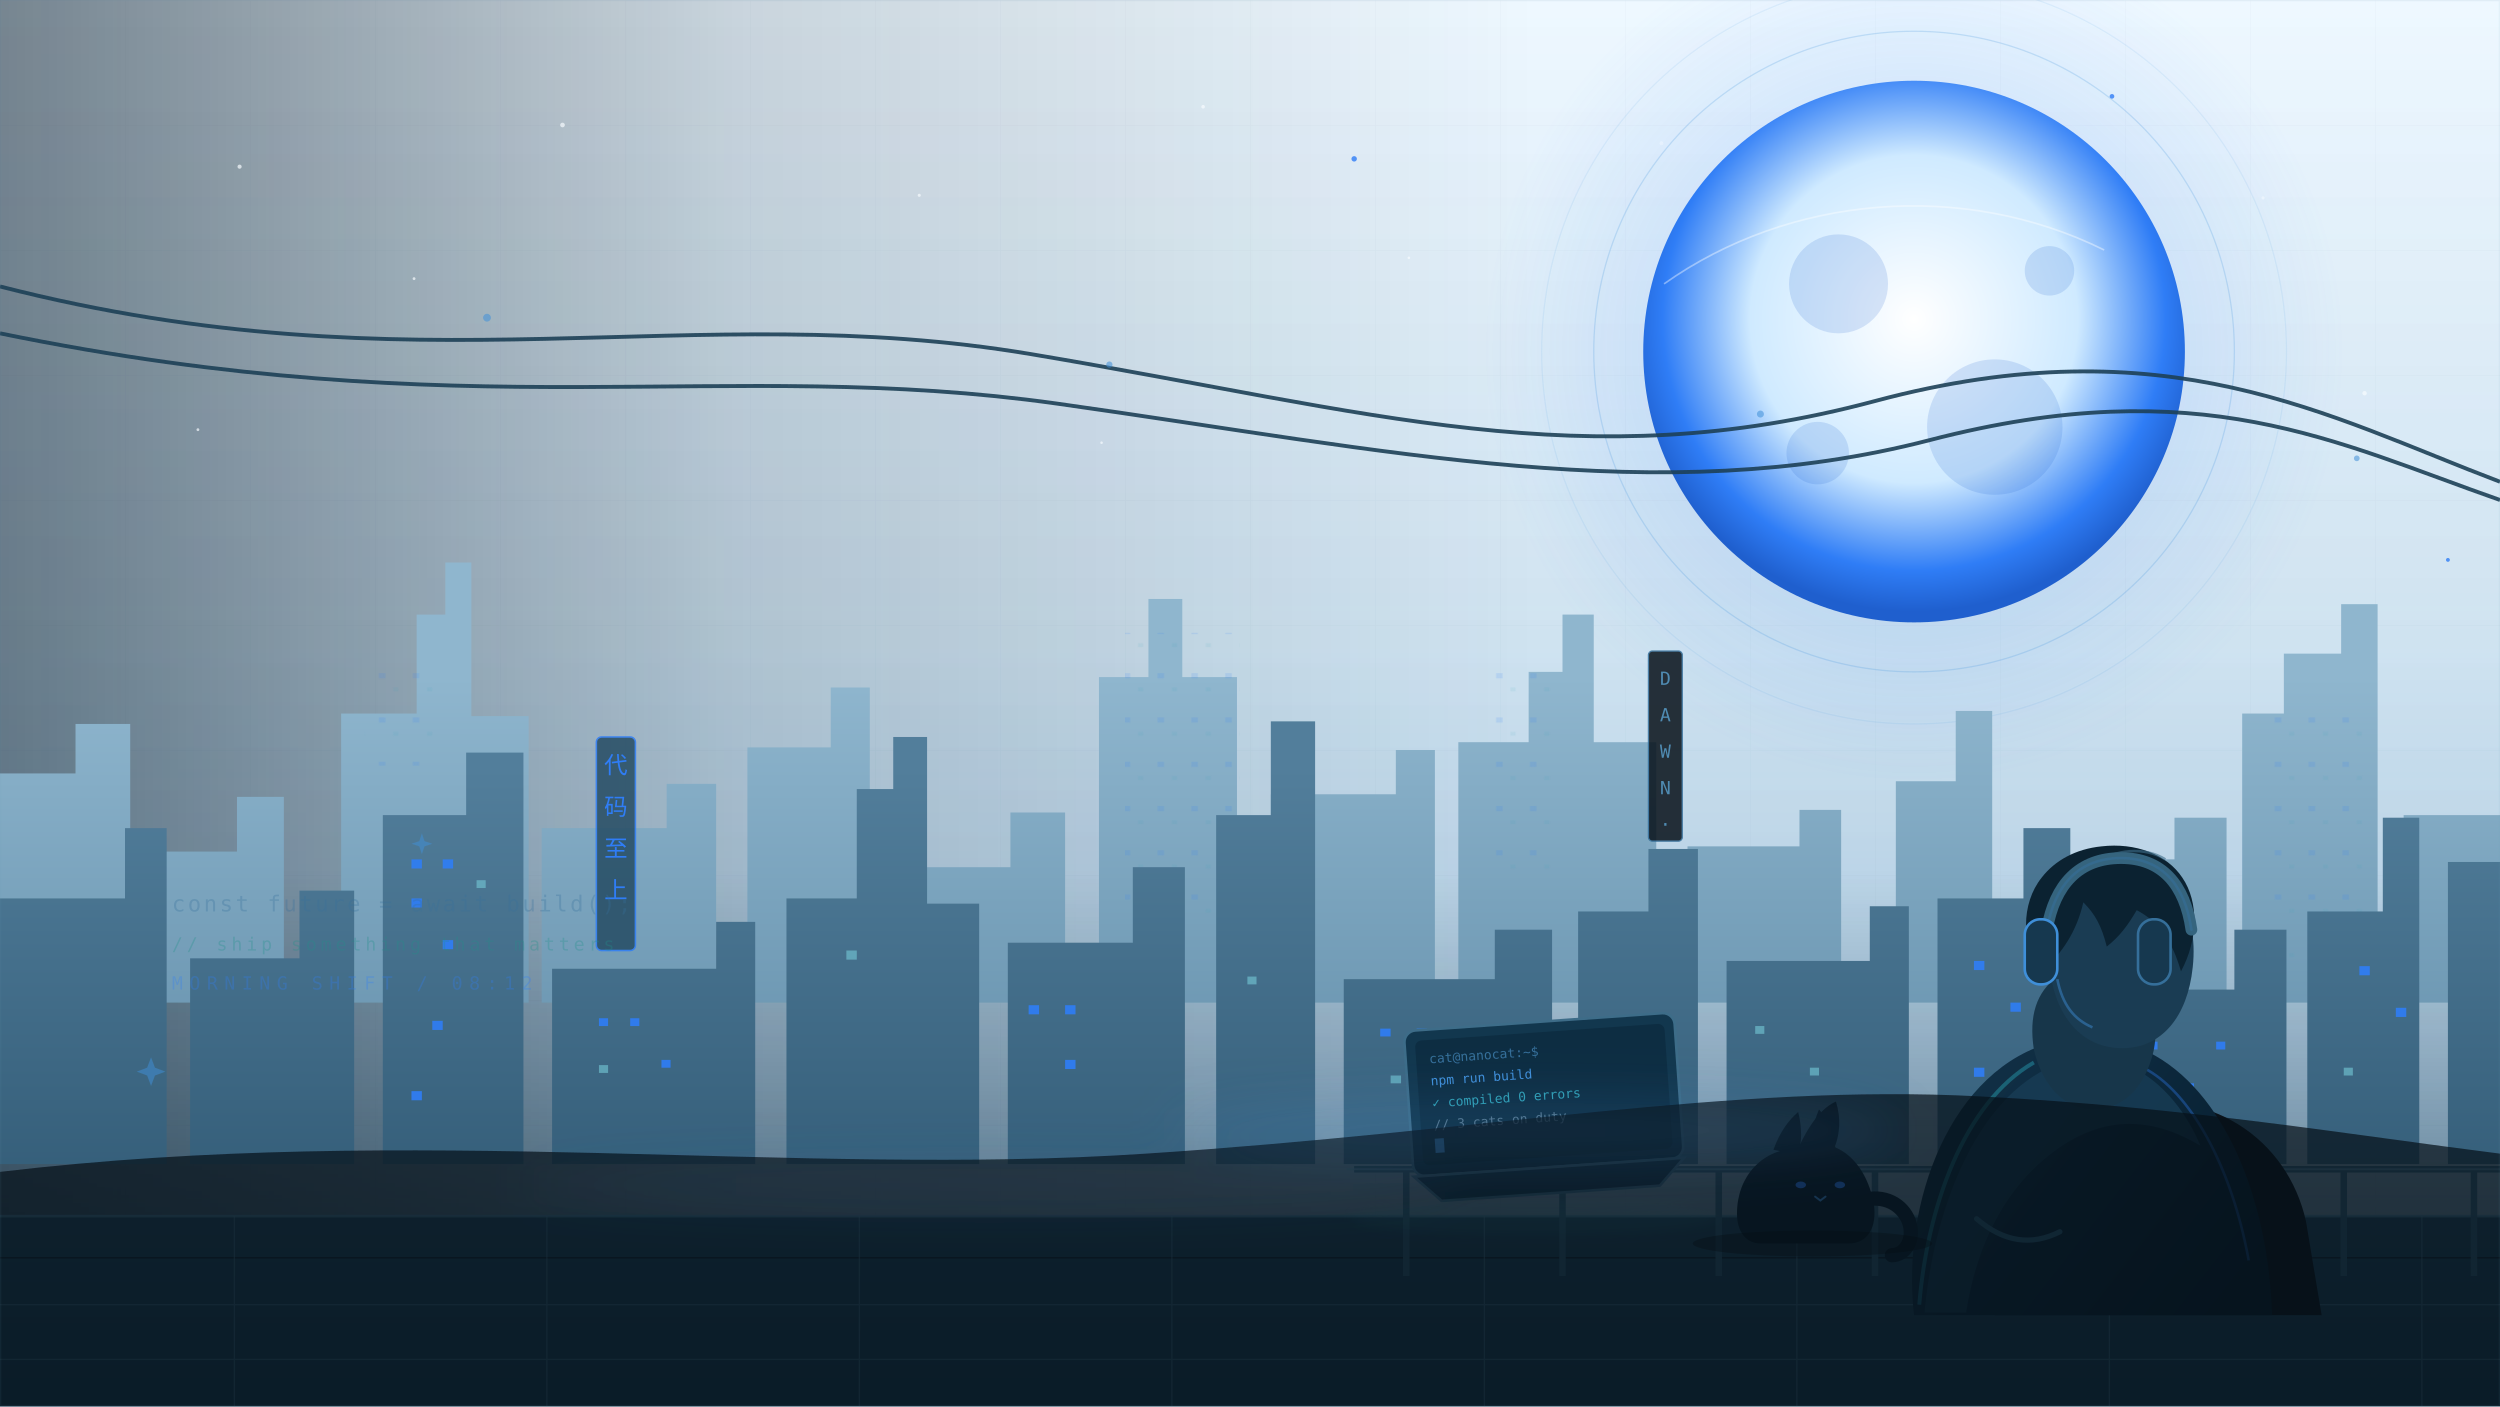
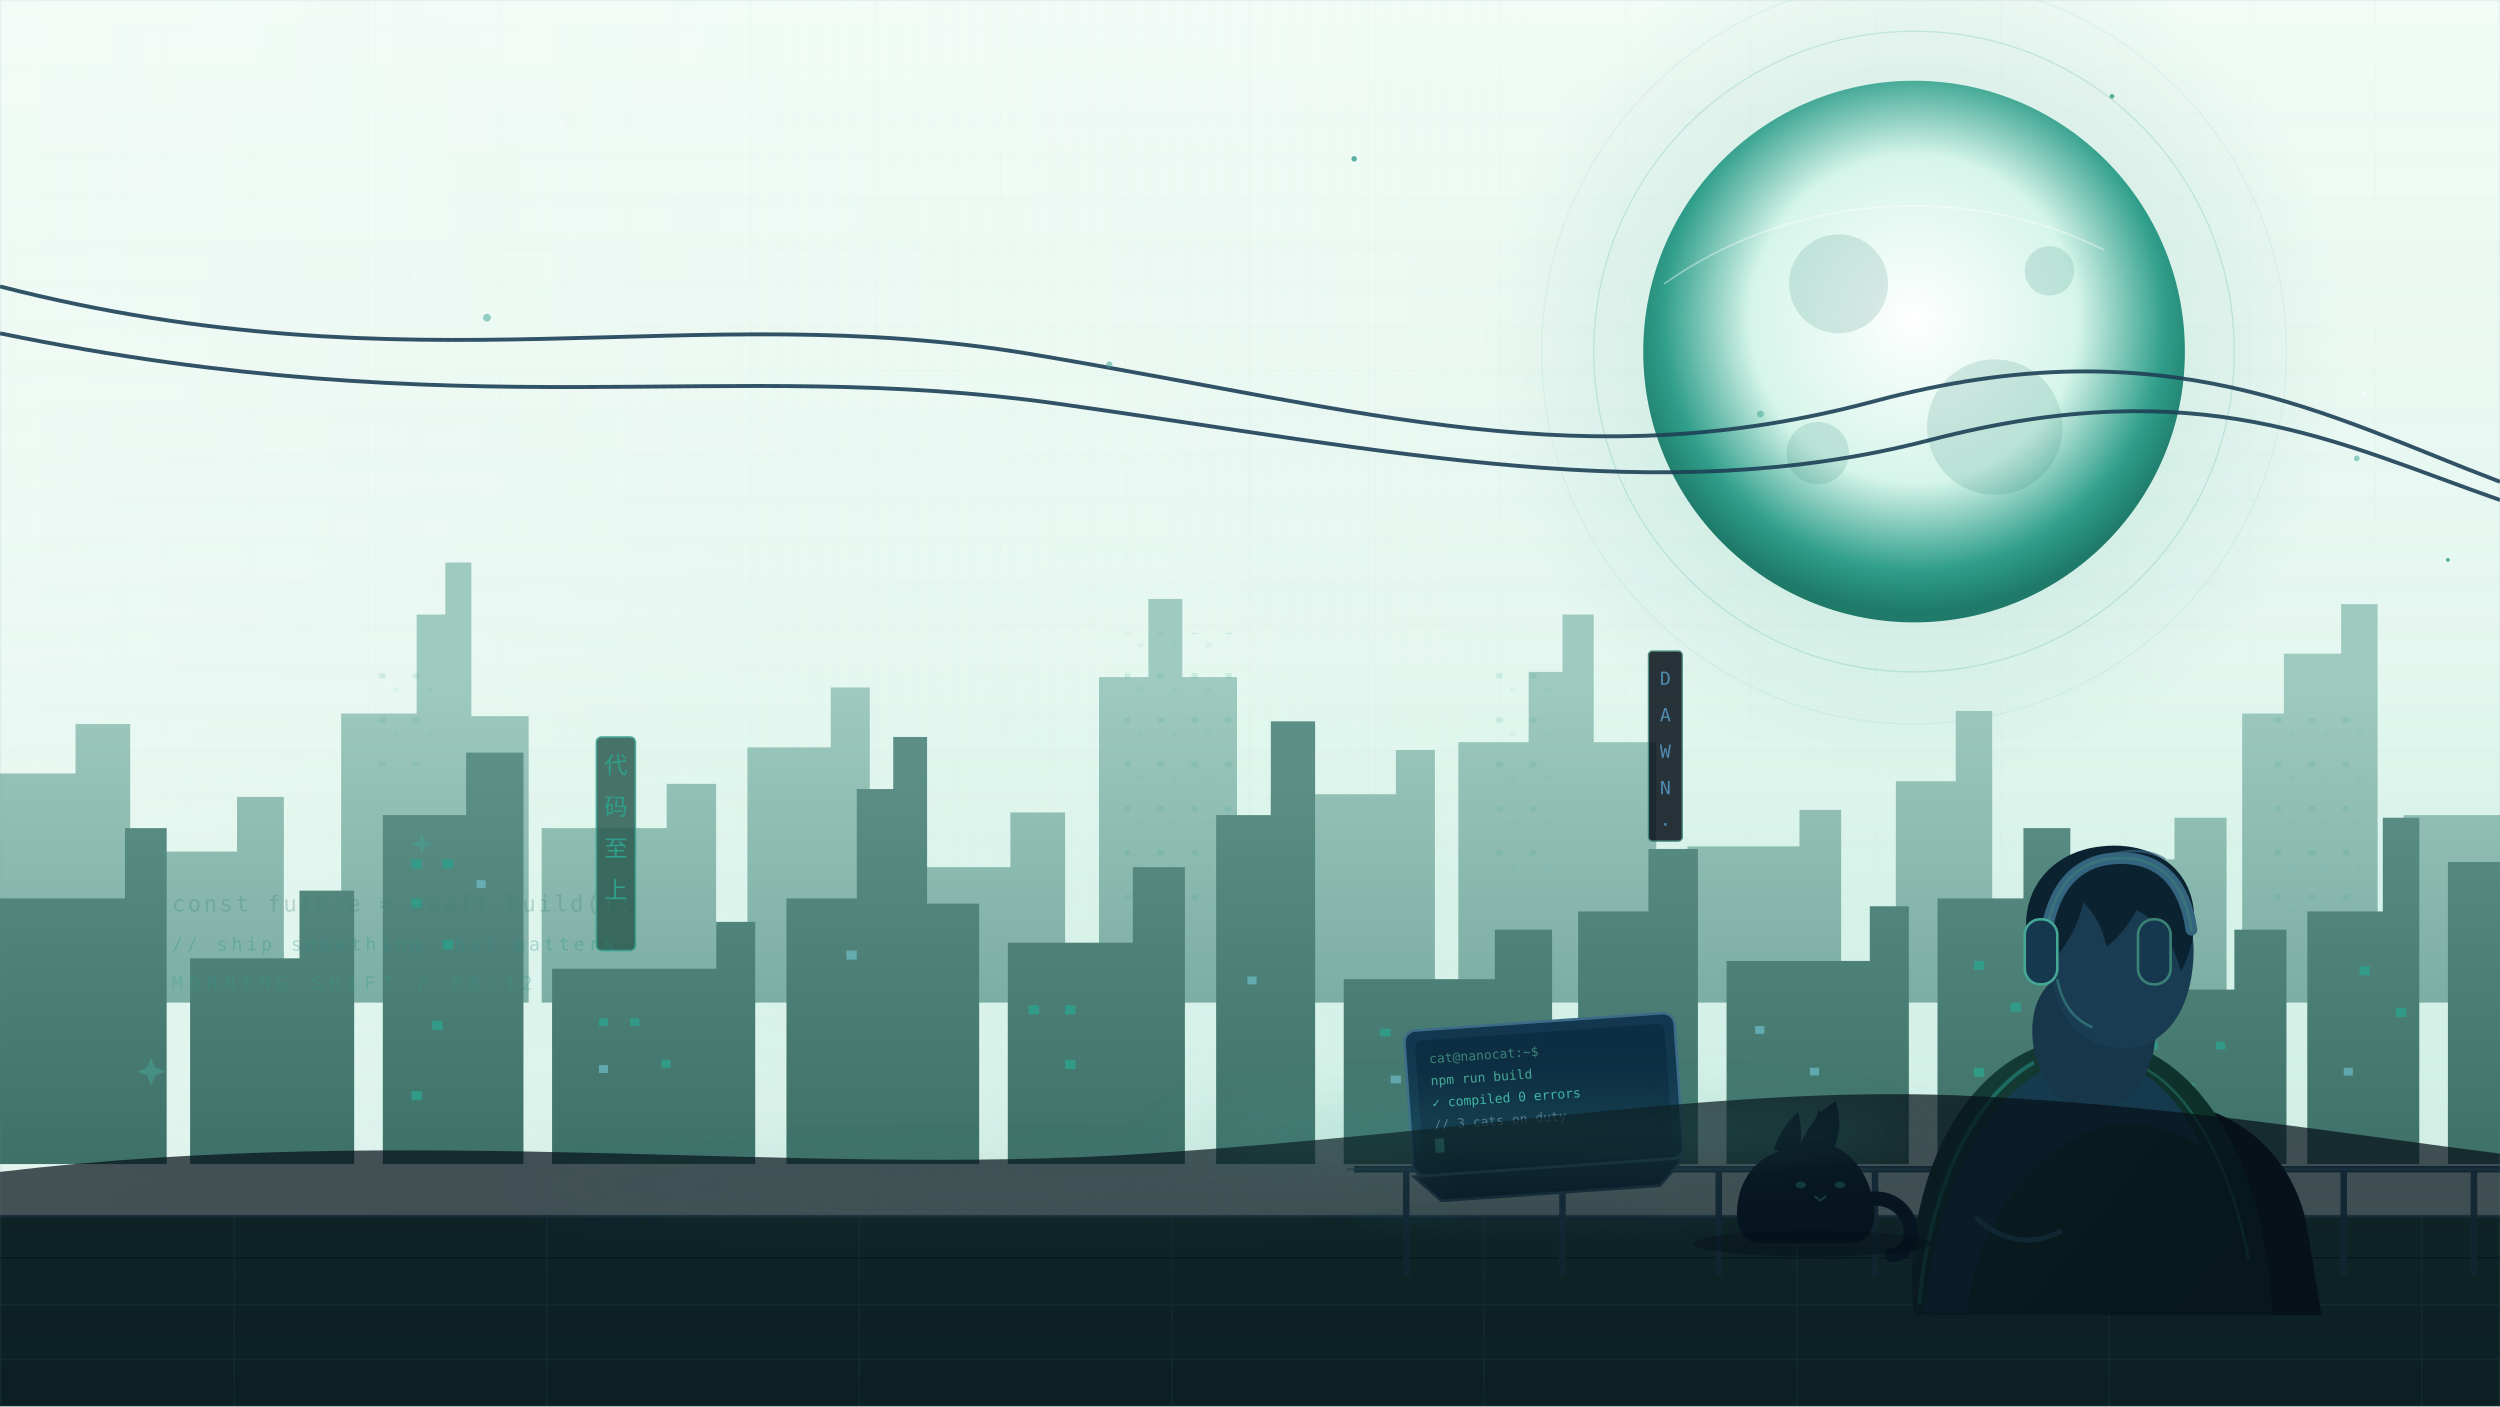
<svg xmlns="http://www.w3.org/2000/svg" viewBox="0 0 1920 1080" width="1920" height="1080" preserveAspectRatio="xMidYMid slice" role="img" aria-labelledby="hero-light-title hero-light-desc">
  <defs>
    <linearGradient id="hn-sky" x1="0" y1="0" x2="0" y2="1080" gradientUnits="userSpaceOnUse">
-       <stop stop-color="#eef8ff" />
-       <stop offset=".46" stop-color="#dceffd" />
-       <stop offset=".76" stop-color="#bcdcf3" />
-       <stop offset="1" stop-color="#96c1dd" />
+       <stop stop-color="#f2fbf6" />
+       <stop offset=".46" stop-color="#e3f7ef" />
+       <stop offset=".76" stop-color="#c8ede2" />
+       <stop offset="1" stop-color="#a6d6ca" />
    </linearGradient>
    <radialGradient id="hn-moon" cx="50%" cy="44%" r="54%">
      <stop stop-color="#ffffff" />
-       <stop offset=".56" stop-color="#cfeaff" />
-       <stop offset=".86" stop-color="#2f7df6" />
-       <stop offset="1" stop-color="#1f5fce" />
+       <stop offset=".56" stop-color="#d6f5ea" />
+       <stop offset=".86" stop-color="#2f9e8a" />
+       <stop offset="1" stop-color="#1f7a6a" />
    </radialGradient>
    <radialGradient id="hn-moon-glow" cx="50%" cy="50%" r="50%">
-       <stop stop-color="#3f8fd9" stop-opacity=".42" />
-       <stop offset=".55" stop-color="#2f7df6" stop-opacity=".12" />
-       <stop offset="1" stop-color="#2f7df6" stop-opacity="0" />
+       <stop stop-color="#45a896" stop-opacity=".42" />
+       <stop offset=".55" stop-color="#2f9e8a" stop-opacity=".12" />
+       <stop offset="1" stop-color="#2f9e8a" stop-opacity="0" />
    </radialGradient>
    <linearGradient id="hn-city-far" x1="0" y1="520" x2="0" y2="900" gradientUnits="userSpaceOnUse">
-       <stop stop-color="#8fb6ce" />
-       <stop offset="1" stop-color="#5f8ba7" />
+       <stop stop-color="#9fcabf" />
+       <stop offset="1" stop-color="#6a9f95" />
    </linearGradient>
    <linearGradient id="hn-city-mid" x1="0" y1="590" x2="0" y2="970" gradientUnits="userSpaceOnUse">
-       <stop stop-color="#527e9b" />
-       <stop offset="1" stop-color="#2f5873" />
+       <stop stop-color="#5c8f86" />
+       <stop offset="1" stop-color="#366960" />
    </linearGradient>
    <linearGradient id="hn-floor" x1="0" y1="880" x2="0" y2="1080" gradientUnits="userSpaceOnUse">
-       <stop stop-color="#244b63" />
-       <stop offset="1" stop-color="#16384d" />
+       <stop stop-color="#2b5a50" />
+       <stop offset="1" stop-color="#1a463c" />
    </linearGradient>
    <linearGradient id="hn-rim" x1="1260" y1="690" x2="1740" y2="940" gradientUnits="userSpaceOnUse">
-       <stop stop-color="#356f9a" />
+       <stop stop-color="#3b8276" />
      <stop offset=".48" stop-color="#1f8f88" />
-       <stop offset="1" stop-color="#2f7df6" />
+       <stop offset="1" stop-color="#2f9e8a" />
    </linearGradient>
    <linearGradient id="hn-jacket" x1="1390" y1="760" x2="1710" y2="1010" gradientUnits="userSpaceOnUse">
-       <stop stop-color="#17384f" />
-       <stop offset=".55" stop-color="#0d2a3f" />
-       <stop offset="1" stop-color="#061c2b" />
+       <stop stop-color="#1b463d" />
+       <stop offset=".55" stop-color="#10352e" />
+       <stop offset="1" stop-color="#092720" />
    </linearGradient>
    <linearGradient id="hn-screen" x1="1140" y1="800" x2="1370" y2="930" gradientUnits="userSpaceOnUse">
-       <stop stop-color="#2f9fb4" stop-opacity=".9" />
-       <stop offset=".5" stop-color="#2f8fa4" stop-opacity=".7" />
-       <stop offset="1" stop-color="#1c4b63" stop-opacity=".25" />
+       <stop stop-color="#3fb5a4" stop-opacity=".9" />
+       <stop offset=".5" stop-color="#3fa697" stop-opacity=".7" />
+       <stop offset="1" stop-color="#236157" stop-opacity=".25" />
    </linearGradient>
    <linearGradient id="hn-sign" x1="0" y1="0" x2="0" y2="1">
-       <stop stop-color="#2f7df6" />
-       <stop offset="1" stop-color="#2f7df6" stop-opacity=".25" />
+       <stop stop-color="#2f9e8a" />
+       <stop offset="1" stop-color="#2f9e8a" stop-opacity=".25" />
    </linearGradient>
    <filter id="hn-blur" x="-60%" y="-60%" width="220%" height="220%">
      <feGaussianBlur stdDeviation="18" />
    </filter>
    <filter id="hn-soft" x="-30%" y="-30%" width="160%" height="160%">
      <feGaussianBlur stdDeviation="4" />
    </filter>
    <pattern id="hn-windows" width="26" height="34" patternUnits="userSpaceOnUse">
      <rect width="26" height="34" fill="none" />
-       <rect x="5" y="7" width="5" height="4" fill="#2f7df6" opacity=".45" />
-       <rect x="16" y="18" width="4" height="3" fill="#2f9fb4" opacity=".28" />
+       <rect x="5" y="7" width="5" height="4" fill="#2f9e8a" opacity=".45" />
+       <rect x="16" y="18" width="4" height="3" fill="#3fb5a4" opacity=".28" />
    </pattern>
    <pattern id="hn-grid" width="96" height="96" patternUnits="userSpaceOnUse">
-       <path d="M96 0H0v96" fill="none" stroke="#5f8aa5" stroke-width="1" opacity=".05" />
+       <path d="M96 0H0v96" fill="none" stroke="#6a9991" stroke-width="1" opacity=".05" />
    </pattern>
    <linearGradient id="hl-veil" x1="0" y1="0" x2="1180" y2="0" gradientUnits="userSpaceOnUse">
-       <stop stop-color="#071b2a" stop-opacity=".52" />
-       <stop offset=".48" stop-color="#071b2a" stop-opacity=".16" />
-       <stop offset="1" stop-color="#071b2a" stop-opacity="0" />
+       <stop stop-color="#f3fbf7" stop-opacity=".52" />
+       <stop offset=".48" stop-color="#f3fbf7" stop-opacity=".16" />
+       <stop offset="1" stop-color="#f3fbf7" stop-opacity="0" />
    </linearGradient>
    <linearGradient id="hl-veil-bottom" x1="0" y1="0" x2="0" y2="1">
-       <stop stop-color="#071b2a" stop-opacity="0" />
-       <stop offset=".62" stop-color="#071b2a" stop-opacity=".08" />
-       <stop offset="1" stop-color="#071b2a" stop-opacity=".58" />
+       <stop stop-color="#f3fbf7" stop-opacity="0" />
+       <stop offset=".62" stop-color="#f3fbf7" stop-opacity=".08" />
+       <stop offset="1" stop-color="#f3fbf7" stop-opacity=".58" />
    </linearGradient>
  </defs>
  <rect width="1920" height="1080" fill="url(#hn-sky)" />
  <rect width="1920" height="1080" fill="url(#hn-grid)" />
  <rect width="1920" height="1080" fill="url(#hl-veil)" />
  <rect width="1920" height="1080" fill="url(#hl-veil-bottom)" />
  <g fill="#f8fcff" opacity=".68">
    <circle cx="184" cy="128" r="1.6" />
    <circle cx="318" cy="214" r="1.1" />
    <circle cx="432" cy="96" r="1.8" />
    <circle cx="706" cy="150" r="1.2" />
    <circle cx="924" cy="82" r="1.4" />
    <circle cx="1082" cy="198" r="1" />
    <circle cx="1276" cy="110" r="1.5" />
    <circle cx="1738" cy="152" r="1.2" />
    <circle cx="1816" cy="302" r="1.7" />
    <circle cx="152" cy="330" r="1.1" />
    <circle cx="606" cy="296" r="1.2" />
    <circle cx="846" cy="340" r="1" />
  </g>
-   <g fill="#2f7df6" opacity=".8">
+   <g fill="#2f9e8a" opacity=".8">
    <circle cx="1040" cy="122" r="2.1" />
    <circle cx="1622" cy="74" r="1.8" />
    <circle cx="1880" cy="430" r="1.5" />
  </g>
  <circle cx="1470" cy="270" r="330" fill="url(#hn-moon-glow)" />
  <circle cx="1470" cy="270" r="208" fill="url(#hn-moon)" />
-   <g fill="#1f5fce" opacity=".16">
+   <g fill="#1f7a6a" opacity=".16">
    <circle cx="1412" cy="218" r="38" />
    <circle cx="1532" cy="328" r="52" />
    <circle cx="1574" cy="208" r="19" />
    <circle cx="1396" cy="348" r="24" />
  </g>
-   <circle cx="1470" cy="270" r="246" fill="none" stroke="#3f8fd9" stroke-width="1" opacity=".22" />
-   <circle cx="1470" cy="270" r="286" fill="none" stroke="#3f8fd9" stroke-width="1" opacity=".1" />
+   <circle cx="1470" cy="270" r="246" fill="none" stroke="#45a896" stroke-width="1" opacity=".22" />
+   <circle cx="1470" cy="270" r="286" fill="none" stroke="#45a896" stroke-width="1" opacity=".1" />
  <path d="M1278 218c96-68 229-80 338-26" fill="none" stroke="#ffffff" stroke-width="1.3" opacity=".4" />
  <g fill="url(#hn-city-far)">
    <path d="M0 770V594h58v-38h42v214z" />
    <path d="M104 770V654h78v-42h36v158z" />
    <path d="M262 770V548h58v-76h22v-40h20v118h44v220z" />
    <path d="M416 770V636h96v-34h38v168z" />
    <path d="M574 770V574h64v-46h30v242z" />
    <path d="M694 770V666h82v-42h42v146z" />
    <path d="M844 770V520h38v-60h26v60h42v250z" />
    <path d="M976 770V610h96v-34h30v194z" />
    <path d="M1120 770V570h54v-54h26v-44h24v98h48v200z" />
    <path d="M1296 770V650h86v-28h32v148z" />
    <path d="M1456 770V600h46v-54h28v224z" />
    <path d="M1574 770V660h96v-32h40v142z" />
    <path d="M1722 770V548h32v-46h44v-38h28v306z" />
    <path d="M1846 770V626h74v144z" />
  </g>
  <g opacity=".3">
    <rect x="280" y="506" width="58" height="82" fill="url(#hn-windows)" />
    <rect x="864" y="486" width="88" height="220" fill="url(#hn-windows)" />
    <rect x="1140" y="516" width="56" height="168" fill="url(#hn-windows)" />
    <rect x="1740" y="550" width="80" height="210" fill="url(#hn-windows)" />
  </g>
  <g fill="url(#hn-city-mid)">
    <path d="M0 894V690h96v-54h32v258z" />
    <path d="M146 894V736h84v-52h42v210z" />
    <path d="M294 894V626h64v-48h44v316z" />
    <path d="M424 894V744h126v-36h30v186z" />
    <path d="M604 894V690h54v-84h28v-40h26v128h40v200z" />
    <path d="M774 894V724h96v-58h40v228z" />
    <path d="M934 894V626h42v-72h34v340z" />
    <path d="M1032 894V752h116v-38h44v180z" />
    <path d="M1212 894V700h54v-48h38v242z" />
    <path d="M1326 894V738h110v-42h30v198z" />
    <path d="M1488 894V690h66v-54h36v258z" />
    <path d="M1612 894V760h104v-46h40v180z" />
    <path d="M1772 894V700h58v-72h28v266z" />
    <path d="M1880 894V662h40v232z" />
  </g>
  <g opacity=".9">
-     <g fill="#2f7df6">
+     <g fill="#2f9e8a">
      <rect x="316" y="660" width="8" height="7" />
      <rect x="340" y="660" width="8" height="7" />
      <rect x="316" y="690" width="8" height="7" />
      <rect x="340" y="722" width="8" height="7" />
      <rect x="332" y="784" width="8" height="7" />
      <rect x="316" y="838" width="8" height="7" />
      <rect x="460" y="782" width="7" height="6" />
      <rect x="484" y="782" width="7" height="6" />
      <rect x="508" y="814" width="7" height="6" />
      <rect x="790" y="772" width="8" height="7" />
      <rect x="818" y="772" width="8" height="7" />
      <rect x="818" y="814" width="8" height="7" />
      <rect x="1060" y="790" width="8" height="6" />
      <rect x="1088" y="790" width="8" height="6" />
      <rect x="1132" y="824" width="8" height="6" />
      <rect x="1516" y="738" width="8" height="7" />
      <rect x="1544" y="770" width="8" height="7" />
      <rect x="1516" y="820" width="8" height="7" />
      <rect x="1650" y="800" width="7" height="6" />
      <rect x="1678" y="832" width="7" height="6" />
      <rect x="1702" y="800" width="7" height="6" />
      <rect x="1812" y="742" width="8" height="7" />
      <rect x="1840" y="774" width="8" height="7" />
    </g>
    <g fill="#72c5d2" opacity=".7">
      <rect x="366" y="676" width="7" height="6" />
      <rect x="460" y="818" width="7" height="6" />
      <rect x="650" y="730" width="8" height="7" />
      <rect x="958" y="750" width="7" height="6" />
      <rect x="1068" y="826" width="8" height="6" />
      <rect x="1348" y="788" width="7" height="6" />
      <rect x="1390" y="820" width="7" height="6" />
      <rect x="1590" y="802" width="7" height="6" />
      <rect x="1800" y="820" width="7" height="6" />
    </g>
  </g>
  <g font-family="ui-monospace, SFMono-Regular, Consolas, monospace" text-anchor="middle">
-     <rect x="458" y="566" width="30" height="164" rx="4" fill="#244b63" stroke="#2f7df6" stroke-width="1.2" opacity=".85" />
-     <text x="473" y="594" fill="#2f7df6" font-size="18" letter-spacing="5">代</text>
-     <text x="473" y="626" fill="#2f7df6" font-size="18" letter-spacing="5">码</text>
-     <text x="473" y="658" fill="#2f7df6" font-size="18" letter-spacing="5">至</text>
-     <text x="473" y="690" fill="#2f7df6" font-size="18" letter-spacing="5">上</text>
-     <rect x="1266" y="500" width="26" height="146" rx="3" fill="#071019" stroke="#356f9a" opacity=".85" />
+     <rect x="458" y="566" width="30" height="164" rx="4" fill="#2b5a50" stroke="#2f9e8a" stroke-width="1.2" opacity=".85" />
+     <text x="473" y="594" fill="#2f9e8a" font-size="18" letter-spacing="5">代</text>
+     <text x="473" y="626" fill="#2f9e8a" font-size="18" letter-spacing="5">码</text>
+     <text x="473" y="658" fill="#2f9e8a" font-size="18" letter-spacing="5">至</text>
+     <text x="473" y="690" fill="#2f9e8a" font-size="18" letter-spacing="5">上</text>
+     <rect x="1266" y="500" width="26" height="146" rx="3" fill="#071019" stroke="#3b8276" opacity=".85" />
    <text x="1279" y="526" fill="#4f8bb2" font-size="14" letter-spacing="3">D</text>
    <text x="1279" y="554" fill="#4f8bb2" font-size="14" letter-spacing="3">A</text>
    <text x="1279" y="582" fill="#4f8bb2" font-size="14" letter-spacing="3">W</text>
    <text x="1279" y="610" fill="#4f8bb2" font-size="14" letter-spacing="3">N</text>
    <text x="1279" y="638" fill="#4f8bb2" font-size="14" letter-spacing="3">·</text>
  </g>
  <g fill="none" stroke="#1d4056" stroke-width="3" opacity=".9">
    <path d="M0 220c320 82 530 8 792 52s424 96 648 36 348 12 480 62" />
    <path d="M0 256c360 74 556 18 812 54s462 82 670 28 312 2 438 46" />
  </g>
-   <g fill="#3f8fd9" opacity=".55">
+   <g fill="#45a896" opacity=".55">
    <circle cx="374" cy="244" r="3" />
    <circle cx="852" cy="280" r="2.4" />
    <circle cx="1352" cy="318" r="2.7" />
    <circle cx="1810" cy="352" r="2.2" />
  </g>
  <path d="M0 934h1920v146H0z" fill="url(#hn-floor)" />
  <path d="M0 934h1920" stroke="#467792" stroke-width="2" opacity=".85" />
  <path d="M0 966h1920" stroke="#101f2c" stroke-width="1" />
  <g opacity=".5" fill="none" stroke="#4f7e98" stroke-width="1">
    <path d="M0 1002h1920M0 1044h1920M180 934v146M420 934v146M660 934v146M900 934v146M1140 934v146M1380 934v146M1620 934v146M1860 934v146" />
  </g>
  <g stroke="#2e5a73" stroke-width="5" fill="none" opacity=".95">
    <path d="M1040 898h880" />
    <path d="M1080 898v82M1200 898v82M1320 898v82M1440 898v82M1560 898v82M1680 898v82M1800 898v82M1900 898v82" />
  </g>
  <path d="M1034 898h890" stroke="#5d8ba6" stroke-width="1.5" opacity=".7" />
  <g transform="translate(1078 792) rotate(-4)">
    <rect x="0" y="0" width="208" height="112" rx="9" fill="#12374e" stroke="#3d6c88" stroke-width="2" />
    <rect x="8" y="8" width="192" height="96" rx="5" fill="#0d2d42" />
    <g font-family="ui-monospace, SFMono-Regular, Consolas, monospace" font-size="10">
-       <text x="18" y="26" fill="#356f9a">cat@nanocat:~$</text>
-       <text x="18" y="43" fill="#3f8fd9">npm run build</text>
-       <text x="18" y="60" fill="#2f9fb4">✓ compiled 0 errors</text>
+       <text x="18" y="26" fill="#3b8276">cat@nanocat:~$</text>
+       <text x="18" y="43" fill="#45a896">npm run build</text>
+       <text x="18" y="60" fill="#3fb5a4">✓ compiled 0 errors</text>
      <text x="18" y="77" fill="#54748b">// 3 cats on duty</text>
-       <rect x="18" y="84" width="7" height="11" fill="#3f8fd9" />
+       <rect x="18" y="84" width="7" height="11" fill="#45a896" />
    </g>
    <path d="M0 112 20 132h168l20-20z" fill="#163a52" stroke="#3d6c88" stroke-width="2" />
  </g>
  <ellipse cx="1180" cy="936" rx="142" ry="12" fill="#47b6c8" opacity=".13" filter="url(#hn-soft)" />
  <g>
    <path d="M1532 1010c-16-74 12-142 88-160 77-18 137 25 151 88l12 72z" fill="#0a1219" />
    <path d="M1470 1010c-10-86 28-190 108-210 27-7 52-2 72 8 58 29 92 112 95 202z" fill="url(#hn-jacket)" />
    <path d="M1478 1008c7-78 39-165 100-190 47-19 91 12 112 62-40-24-77-22-112 4-38 28-60 72-68 124z" fill="#173c54" opacity=".82" />
    <path d="M1474 1002c6-74 34-155 88-186" fill="none" stroke="url(#hn-rim)" stroke-width="3" opacity=".55" />
-     <path d="M1646 820c36 18 68 76 81 148" fill="none" stroke="#2f7df6" stroke-width="2" opacity=".35" />
+     <path d="M1646 820c36 18 68 76 81 148" fill="none" stroke="#2f9e8a" stroke-width="2" opacity=".35" />
    <path d="M1562 806c-4-26 2-44 18-56h56c17 12 23 30 18 57-7 30-25 45-46 45s-39-16-46-46z" fill="#17364a" />
    <path d="M1574 742c-4-42 16-74 54-75 39-1 61 31 56 76-4 38-24 62-54 62-31 0-52-24-56-63z" fill="#1a3c53" />
    <path d="M1568 746c-16-20-16-52 0-72 10-13 26-22 46-24 26-3 50 6 62 24 13 19 12 48-1 72-7-24-17-38-34-47-7 12-13 20-23 28-4-16-9-25-18-34-5 22-16 39-32 53z" fill="#0b2231" />
    <path d="M1608 664c16-12 39-14 55-4" fill="none" stroke="#3d6c88" stroke-width="2" opacity=".6" />
    <path d="M1572 714c6-35 25-55 57-55 31 0 49 20 54 55" fill="none" stroke="#35647e" stroke-width="9" stroke-linecap="round" />
-     <path d="M1572 714c6-35 25-55 57-55 31 0 49 20 54 55" fill="none" stroke="#356f9a" stroke-width="2" stroke-linecap="round" opacity=".55" />
-     <rect x="1555" y="706" width="25" height="50" rx="12" fill="#16384f" stroke="#3f8fd9" stroke-width="2" />
-     <rect x="1642" y="706" width="25" height="50" rx="12" fill="#16384f" stroke="#356f9a" stroke-width="2" />
-     <path d="M1580 752c4 20 13 31 27 37" fill="none" stroke="#3f8fd9" stroke-width="2" opacity=".45" />
+     <path d="M1572 714c6-35 25-55 57-55 31 0 49 20 54 55" fill="none" stroke="#3b8276" stroke-width="2" stroke-linecap="round" opacity=".55" />
+     <rect x="1555" y="706" width="25" height="50" rx="12" fill="#16384f" stroke="#45a896" stroke-width="2" />
+     <rect x="1642" y="706" width="25" height="50" rx="12" fill="#16384f" stroke="#3b8276" stroke-width="2" />
+     <path d="M1580 752c4 20 13 31 27 37" fill="none" stroke="#45a896" stroke-width="2" opacity=".45" />
    <path d="M1518 936c21 18 42 21 64 10" fill="none" stroke="#2c5c78" stroke-width="4" stroke-linecap="round" />
  </g>
  <g transform="translate(1330 838)">
    <path d="M4 94c0-29 20-50 47-50 10-22 20-32 29-36 4 13 3 25-1 35 15 6 26 22 30 43 3 19-5 31-19 31H22C11 117 4 108 4 94z" fill="#0a2232" />
    <path d="M32 45c5-14 12-23 19-29 3 12 3 23 0 33z" fill="#0a2232" />
    <path d="M80 46c-2-14-7-25-13-32-5 12-7 23-5 34z" fill="#0a2232" />
    <path d="M100 84c17-5 31 3 36 16 5 14-3 26-13 26" fill="none" stroke="#0a2232" stroke-width="11" stroke-linecap="round" />
-     <g fill="#2f7df6">
+     <g fill="#2f9e8a">
      <ellipse cx="53" cy="72" rx="4" ry="2.6" />
      <ellipse cx="83" cy="72" rx="4" ry="2.6" />
    </g>
-     <path d="M64 81l4 3 4-3" fill="none" stroke="#3f8fd9" stroke-width="1.5" stroke-linecap="round" />
+     <path d="M64 81l4 3 4-3" fill="none" stroke="#45a896" stroke-width="1.5" stroke-linecap="round" />
  </g>
  <ellipse cx="1392" cy="955" rx="92" ry="10" fill="#000" opacity=".35" />
  <g font-family="ui-monospace, SFMono-Regular, Consolas, monospace" opacity=".3">
-     <text x="132" y="700" fill="#356f9a" font-size="17" letter-spacing="2">const future = await build();</text>
+     <text x="132" y="700" fill="#3b8276" font-size="17" letter-spacing="2">const future = await build();</text>
    <text x="132" y="730" fill="#1f8f88" font-size="14" letter-spacing="3">// ship something that matters</text>
-     <text x="132" y="760" fill="#2f7df6" font-size="14" letter-spacing="5">MORNING SHIFT / 08:12</text>
-   </g>
-   <g fill="#3f8fd9" opacity=".5">
+     <text x="132" y="760" fill="#2f9e8a" font-size="14" letter-spacing="5">MORNING SHIFT / 08:12</text>
+   </g>
+   <g fill="#45a896" opacity=".5">
    <path d="m116 812 3 8 8 3-8 3-3 8-3-8-8-3 8-3z" />
    <path d="m324 640 2 6 6 2-6 2-2 6-2-6-6-2 6-2z" />
  </g>
  <path d="M0 900c320-38 610 4 880-14 260-17 450-54 640-44 158 8 288 30 400 44v194H0z" fill="#061019" opacity=".72" />
  <g filter="url(#hn-blur)" opacity=".5">
-     <ellipse cx="1180" cy="868" rx="280" ry="26" fill="#3f8fd9" opacity=".28" />
-     <ellipse cx="760" cy="910" rx="360" ry="20" fill="#356f9a" opacity=".18" />
+     <ellipse cx="1180" cy="868" rx="280" ry="26" fill="#45a896" opacity=".28" />
+     <ellipse cx="760" cy="910" rx="360" ry="20" fill="#3b8276" opacity=".18" />
  </g>
  <rect width="1920" height="1080" fill="none" stroke="#6d9cb5" stroke-opacity=".08" stroke-width="2" />
</svg>
